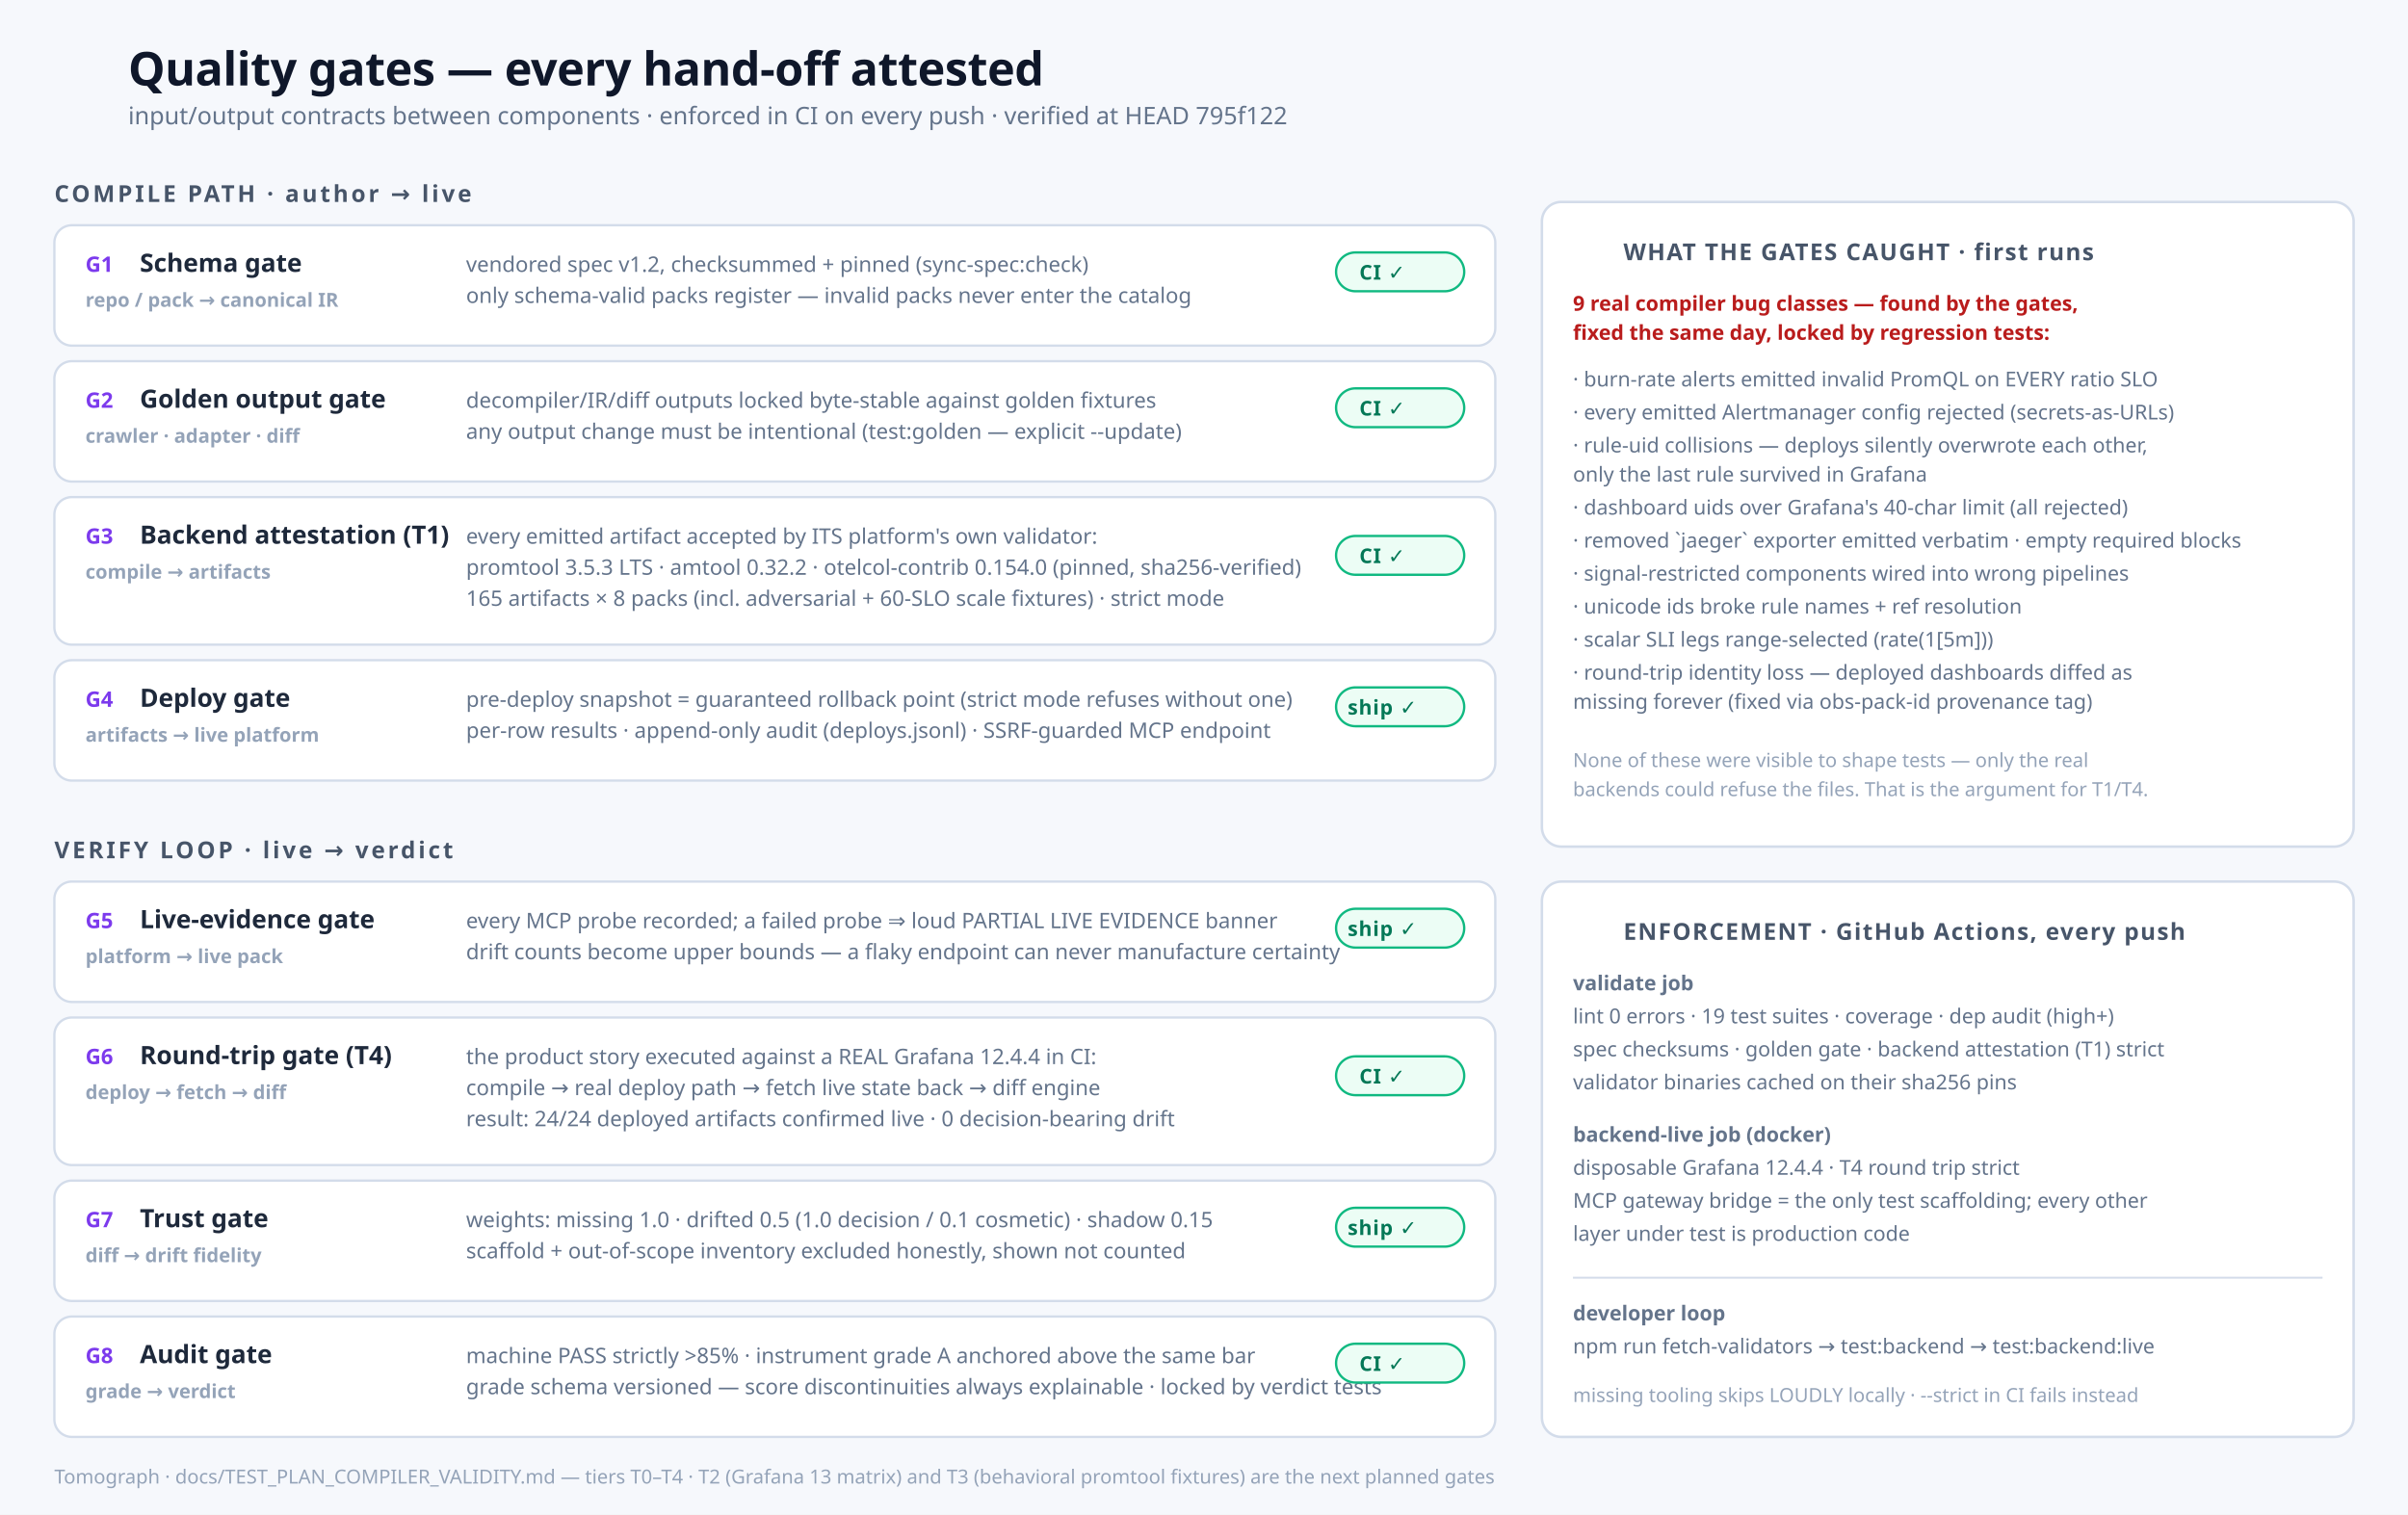
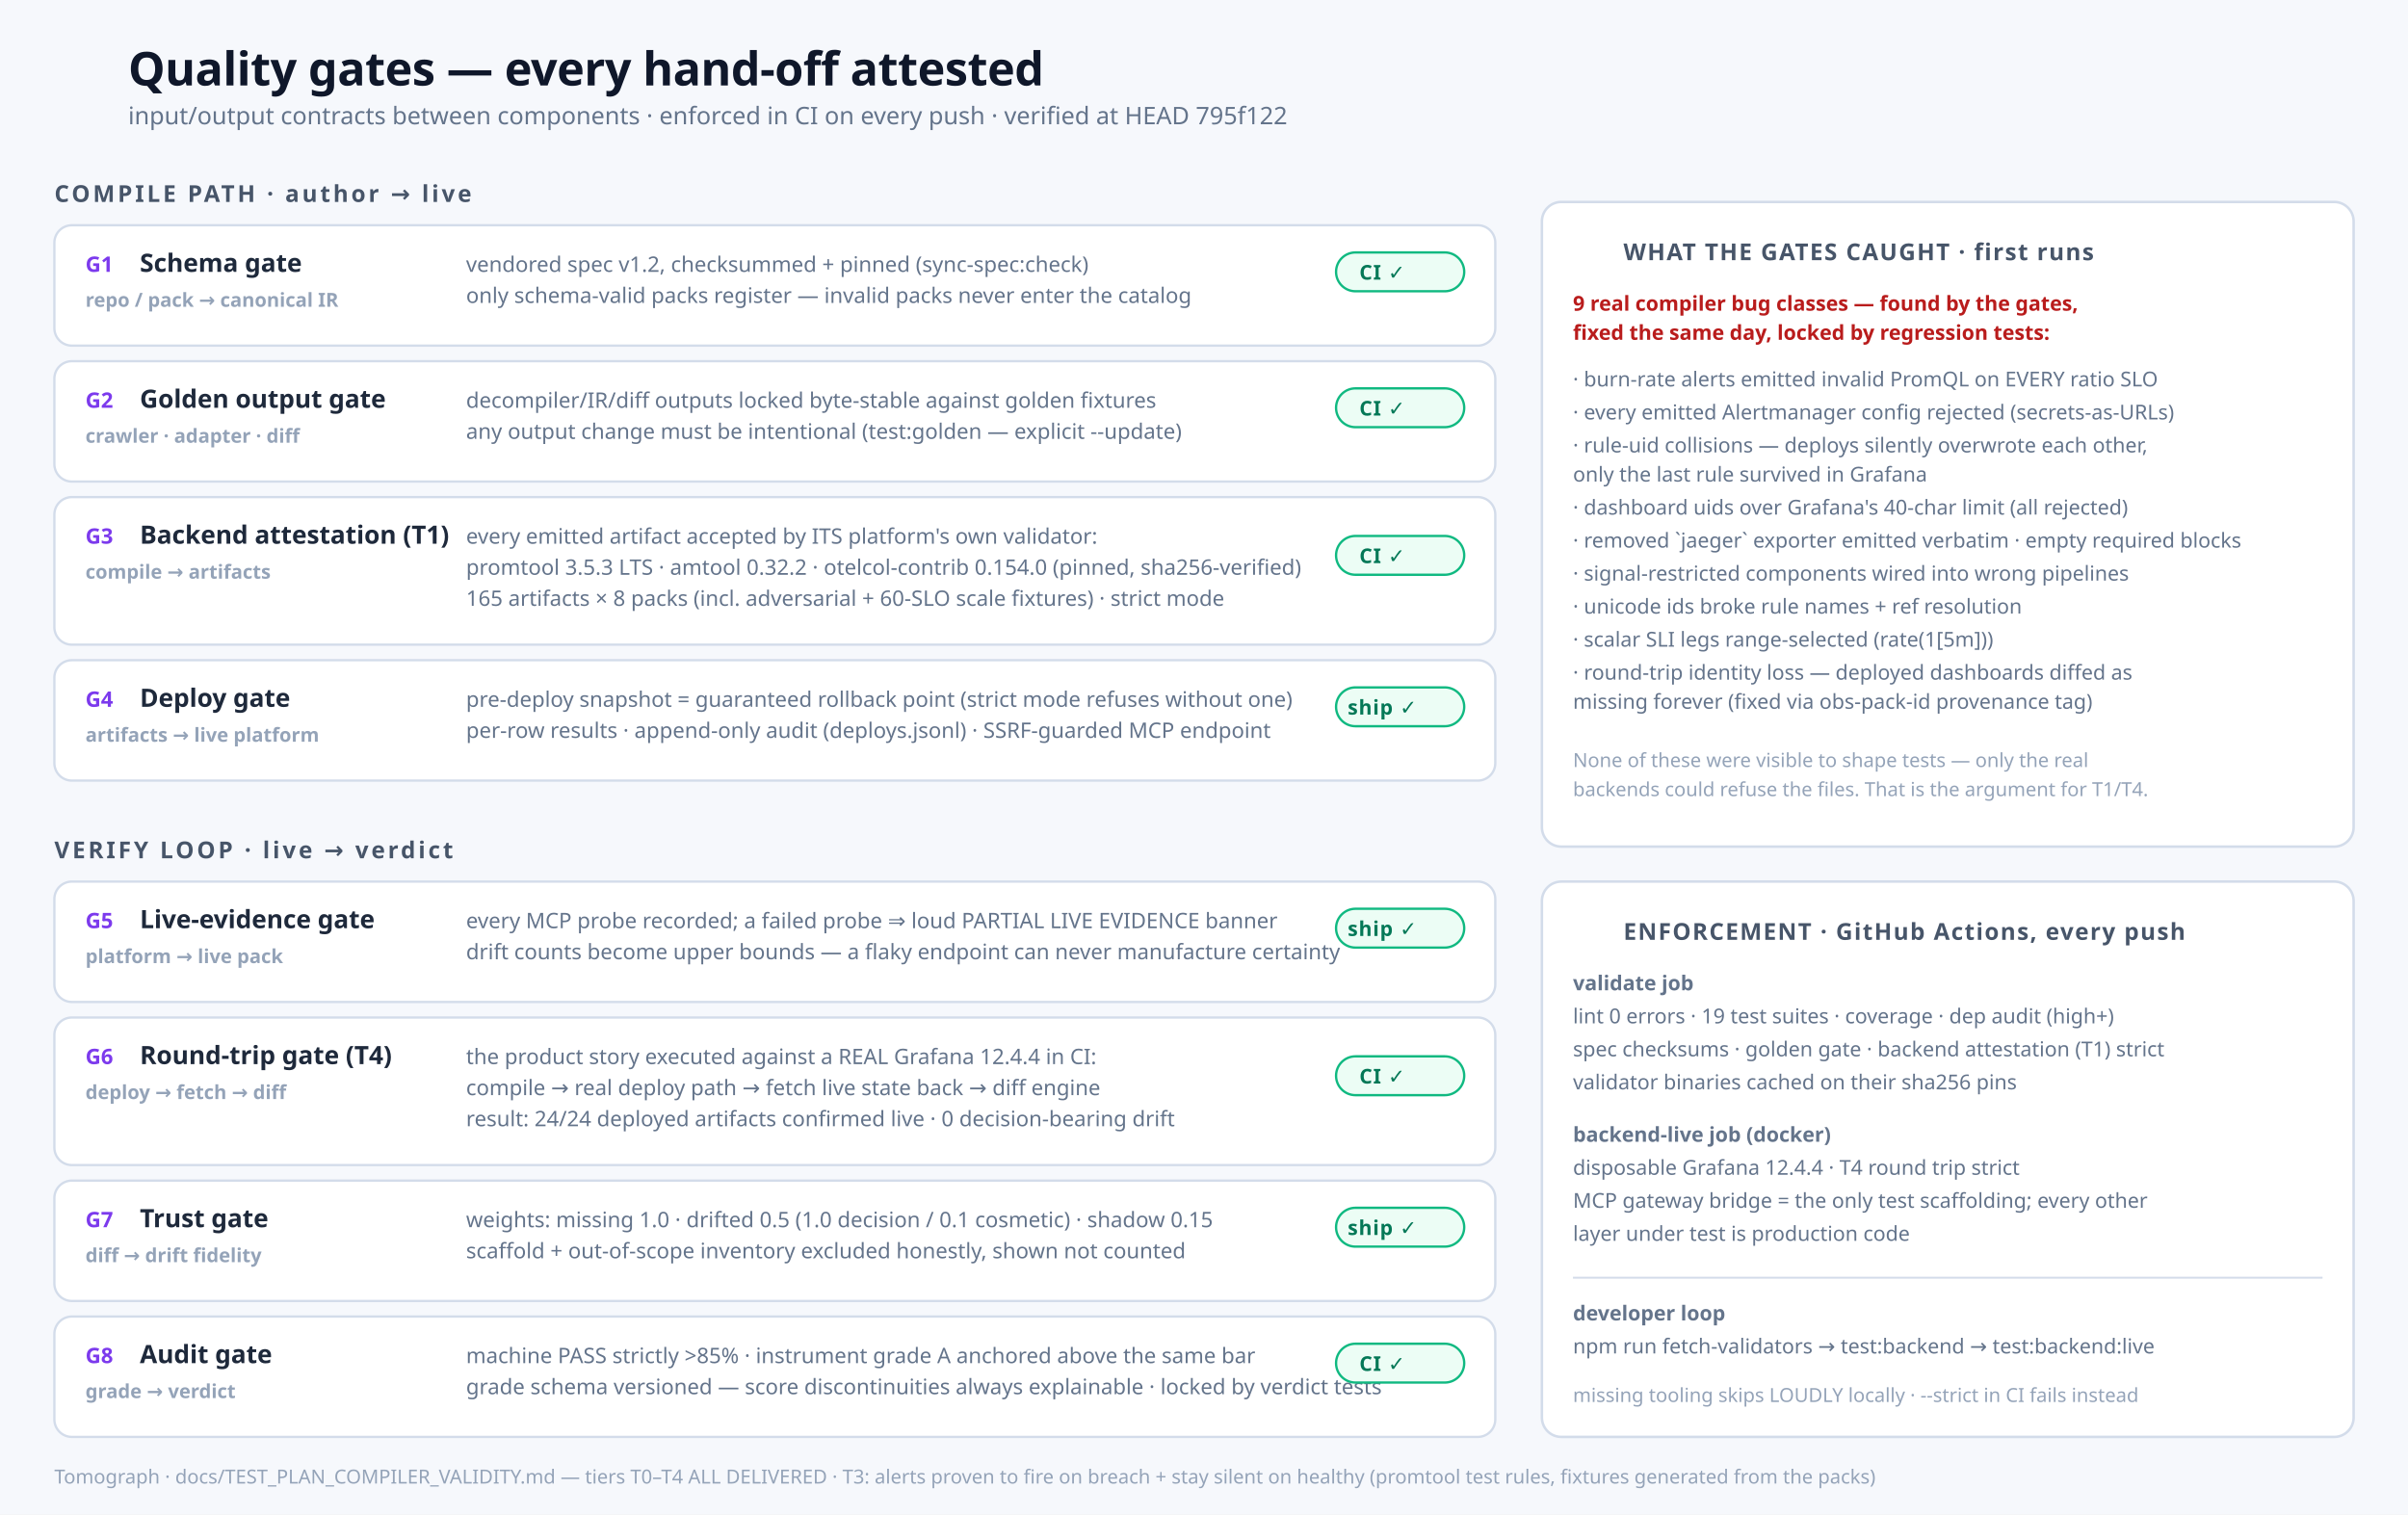
<svg xmlns="http://www.w3.org/2000/svg" viewBox="0 0 1240 780" font-family="ui-sans-serif, system-ui, sans-serif">
  <style>
  .pg{fill:#f6f8fc;}
  .h1{fill:#0f172a;font-size:24px;font-weight:800;letter-spacing:-.2px;}
  .h2{fill:#64748b;font-size:12.5px;}
  .sec{fill:#475569;font-size:12px;font-weight:800;letter-spacing:.12em;}
  .row{fill:#ffffff;stroke:#d3dcea;stroke-width:1.2;}
  .gnum{fill:#7c3aed;font-size:11px;font-weight:800;}
  .gname{fill:#1e293b;font-size:13px;font-weight:700;}
  .gmech{fill:#64748b;font-size:11px;}
  .flow{fill:#94a3b8;font-size:10px;font-weight:600;}
  .ok{fill:#047857;font-size:10.5px;font-weight:800;letter-spacing:.04em;}
  .okchip{fill:#ecfdf5;stroke:#10b981;stroke-width:1.2;}
  .panel{fill:#ffffff;stroke:#d3dcea;stroke-width:1.3;}
  .pt{fill:#475569;font-size:12px;font-weight:800;letter-spacing:.06em;}
  .pi{fill:#64748b;font-size:10.6px;}
  .red{fill:#b91c1c;}
  .note{fill:#94a3b8;font-size:10px;}
  .i{fill:none;stroke-width:1.8;stroke-linecap:round;stroke-linejoin:round;}
</style>
  <defs>
    <symbol id="g-shield" viewBox="0 0 24 24">
      <path class="i" d="M12 3l7 3v5c0 4.5-3 8-7 10-4-2-7-5.5-7-10V6z" />
      <path class="i" d="M9 12l2 2 4-4" />
    </symbol>
    <symbol id="g-bug" viewBox="0 0 24 24">
      <circle class="i" cx="12" cy="13" r="5" />
      <path class="i" d="M12 8V5M8.5 9.5L6 7M15.5 9.5L18 7M7 13H4M20 13h-3M8.5 16.5L6 19M15.5 16.5L18 19" />
    </symbol>
    <symbol id="g-ci" viewBox="0 0 24 24">
      <circle class="i" cx="12" cy="12" r="9" />
      <path class="i" d="M8.5 12.5l2.5 2.5 4.5-5" />
    </symbol>
  </defs>
  <rect class="pg" x="0" y="0" width="1240" height="780" />
  <use href="#g-shield" x="28" y="24" width="26" height="26" color="#7c3aed" />
  <text class="h1" x="66" y="44">Quality gates — every hand-off attested</text>
  <text class="h2" x="66" y="64">input/output contracts between components · enforced in CI on every push · verified at HEAD 795f122</text>
  <text class="sec" x="28" y="104">COMPILE PATH · author → live</text>
  <g>
    <rect class="row" x="28" y="116" width="742" height="62" rx="9" />
    <text class="gnum" x="44" y="140">G1</text>
    <text class="gname" x="72" y="140">Schema gate</text>
    <text class="flow" x="44" y="158">repo / pack → canonical IR</text>
    <text class="gmech" x="240" y="140">vendored spec v1.2, checksummed + pinned (sync-spec:check)</text>
    <text class="gmech" x="240" y="156">only schema-valid packs register — invalid packs never enter the catalog</text>
    <rect class="okchip" x="688" y="130" width="66" height="20" rx="10" />
    <text class="ok" x="700" y="144">CI ✓</text>
  </g>
  <g>
    <rect class="row" x="28" y="186" width="742" height="62" rx="9" />
    <text class="gnum" x="44" y="210">G2</text>
    <text class="gname" x="72" y="210">Golden output gate</text>
    <text class="flow" x="44" y="228">crawler · adapter · diff</text>
    <text class="gmech" x="240" y="210">decompiler/IR/diff outputs locked byte-stable against golden fixtures</text>
    <text class="gmech" x="240" y="226">any output change must be intentional (test:golden — explicit --update)</text>
    <rect class="okchip" x="688" y="200" width="66" height="20" rx="10" />
    <text class="ok" x="700" y="214">CI ✓</text>
  </g>
  <g>
    <rect class="row" x="28" y="256" width="742" height="76" rx="9" />
    <text class="gnum" x="44" y="280">G3</text>
    <text class="gname" x="72" y="280">Backend attestation (T1)</text>
    <text class="flow" x="44" y="298">compile → artifacts</text>
    <text class="gmech" x="240" y="280">every emitted artifact accepted by ITS platform's own validator:</text>
    <text class="gmech" x="240" y="296">promtool 3.5.3 LTS · amtool 0.32.2 · otelcol-contrib 0.154.0 (pinned, sha256-verified)</text>
    <text class="gmech" x="240" y="312">165 artifacts × 8 packs (incl. adversarial + 60-SLO scale fixtures) · strict mode</text>
    <rect class="okchip" x="688" y="276" width="66" height="20" rx="10" />
    <text class="ok" x="700" y="290">CI ✓</text>
  </g>
  <g>
    <rect class="row" x="28" y="340" width="742" height="62" rx="9" />
    <text class="gnum" x="44" y="364">G4</text>
    <text class="gname" x="72" y="364">Deploy gate</text>
    <text class="flow" x="44" y="382">artifacts → live platform</text>
    <text class="gmech" x="240" y="364">pre-deploy snapshot = guaranteed rollback point (strict mode refuses without one)</text>
    <text class="gmech" x="240" y="380">per-row results · append-only audit (deploys.jsonl) · SSRF-guarded MCP endpoint</text>
    <rect class="okchip" x="688" y="354" width="66" height="20" rx="10" />
    <text class="ok" x="694" y="368">ship ✓</text>
  </g>
  <text class="sec" x="28" y="442">VERIFY LOOP · live → verdict</text>
  <g>
    <rect class="row" x="28" y="454" width="742" height="62" rx="9" />
    <text class="gnum" x="44" y="478">G5</text>
    <text class="gname" x="72" y="478">Live-evidence gate</text>
    <text class="flow" x="44" y="496">platform → live pack</text>
    <text class="gmech" x="240" y="478">every MCP probe recorded; a failed probe ⇒ loud PARTIAL LIVE EVIDENCE banner</text>
    <text class="gmech" x="240" y="494">drift counts become upper bounds — a flaky endpoint can never manufacture certainty</text>
    <rect class="okchip" x="688" y="468" width="66" height="20" rx="10" />
    <text class="ok" x="694" y="482">ship ✓</text>
  </g>
  <g>
    <rect class="row" x="28" y="524" width="742" height="76" rx="9" />
    <text class="gnum" x="44" y="548">G6</text>
    <text class="gname" x="72" y="548">Round-trip gate (T4)</text>
    <text class="flow" x="44" y="566">deploy → fetch → diff</text>
    <text class="gmech" x="240" y="548">the product story executed against a REAL Grafana 12.4.4 in CI:</text>
    <text class="gmech" x="240" y="564">compile → real deploy path → fetch live state back → diff engine</text>
    <text class="gmech" x="240" y="580">result: 24/24 deployed artifacts confirmed live · 0 decision-bearing drift</text>
    <rect class="okchip" x="688" y="544" width="66" height="20" rx="10" />
    <text class="ok" x="700" y="558">CI ✓</text>
  </g>
  <g>
    <rect class="row" x="28" y="608" width="742" height="62" rx="9" />
    <text class="gnum" x="44" y="632">G7</text>
    <text class="gname" x="72" y="632">Trust gate</text>
    <text class="flow" x="44" y="650">diff → drift fidelity</text>
    <text class="gmech" x="240" y="632">weights: missing 1.0 · drifted 0.5 (1.0 decision / 0.1 cosmetic) · shadow 0.15</text>
    <text class="gmech" x="240" y="648">scaffold + out-of-scope inventory excluded honestly, shown not counted</text>
    <rect class="okchip" x="688" y="622" width="66" height="20" rx="10" />
    <text class="ok" x="694" y="636">ship ✓</text>
  </g>
  <g>
    <rect class="row" x="28" y="678" width="742" height="62" rx="9" />
    <text class="gnum" x="44" y="702">G8</text>
    <text class="gname" x="72" y="702">Audit gate</text>
    <text class="flow" x="44" y="720">grade → verdict</text>
    <text class="gmech" x="240" y="702">machine PASS strictly &gt;85% · instrument grade A anchored above the same bar</text>
    <text class="gmech" x="240" y="718">grade schema versioned — score discontinuities always explainable · locked by verdict tests</text>
    <rect class="okchip" x="688" y="692" width="66" height="20" rx="10" />
    <text class="ok" x="700" y="706">CI ✓</text>
  </g>
  <g>
    <rect class="panel" x="794" y="104" width="418" height="332" rx="10" />
    <use href="#g-bug" x="810" y="120" width="18" height="18" color="#b91c1c" />
    <text class="pt" x="836" y="134">WHAT THE GATES CAUGHT · first runs</text>
    <text class="pi red" x="810" y="160" font-weight="700">9 real compiler bug classes — found by the gates,</text>
    <text class="pi red" x="810" y="175" font-weight="700">fixed the same day, locked by regression tests:</text>
    <text class="pi" x="810" y="199">· burn-rate alerts emitted invalid PromQL on EVERY ratio SLO</text>
    <text class="pi" x="810" y="216">· every emitted Alertmanager config rejected (secrets-as-URLs)</text>
    <text class="pi" x="810" y="233">· rule-uid collisions — deploys silently overwrote each other,</text>
    <text class="pi" x="810" y="248">  only the last rule survived in Grafana</text>
    <text class="pi" x="810" y="265">· dashboard uids over Grafana's 40-char limit (all rejected)</text>
    <text class="pi" x="810" y="282">· removed `jaeger` exporter emitted verbatim · empty required blocks</text>
    <text class="pi" x="810" y="299">· signal-restricted components wired into wrong pipelines</text>
    <text class="pi" x="810" y="316">· unicode ids broke rule names + ref resolution</text>
    <text class="pi" x="810" y="333">· scalar SLI legs range-selected (rate(1[5m]))</text>
    <text class="pi" x="810" y="350">· round-trip identity loss — deployed dashboards diffed as</text>
    <text class="pi" x="810" y="365">  missing forever (fixed via obs-pack-id provenance tag)</text>
    <text class="note" x="810" y="395">None of these were visible to shape tests — only the real</text>
    <text class="note" x="810" y="410">backends could refuse the files. That is the argument for T1/T4.</text>
  </g>
  <g>
    <rect class="panel" x="794" y="454" width="418" height="286" rx="10" />
    <use href="#g-ci" x="810" y="470" width="18" height="18" color="#047857" />
    <text class="pt" x="836" y="484">ENFORCEMENT · GitHub Actions, every push</text>
    <text class="pi" x="810" y="510" font-weight="700" fill="#1e293b">validate job</text>
    <text class="pi" x="810" y="527">lint 0 errors · 19 test suites · coverage · dep audit (high+)</text>
    <text class="pi" x="810" y="544">spec checksums · golden gate · backend attestation (T1) strict</text>
    <text class="pi" x="810" y="561">validator binaries cached on their sha256 pins</text>
    <text class="pi" x="810" y="588" font-weight="700" fill="#1e293b">backend-live job (docker)</text>
    <text class="pi" x="810" y="605">disposable Grafana 12.4.4 · T4 round trip strict</text>
    <text class="pi" x="810" y="622">MCP gateway bridge = the only test scaffolding; every other</text>
    <text class="pi" x="810" y="639">layer under test is production code</text>
    <line x1="810" y1="658" x2="1196" y2="658" stroke="#d3dcea" />
    <text class="pi" x="810" y="680" font-weight="700" fill="#1e293b">developer loop</text>
    <text class="pi" x="810" y="697">npm run fetch-validators → test:backend → test:backend:live</text>
    <text class="note" x="810" y="722">missing tooling skips LOUDLY locally · --strict in CI fails instead</text>
  </g>
-   <text class="note" x="28" y="764">Tomograph · docs/TEST_PLAN_COMPILER_VALIDITY.md — tiers T0–T4 · T2 (Grafana 13 matrix) and T3 (behavioral promtool fixtures) are the next planned gates</text>
+   <text class="note" x="28" y="764">Tomograph · docs/TEST_PLAN_COMPILER_VALIDITY.md — tiers T0–T4 ALL DELIVERED · T3: alerts proven to fire on breach + stay silent on healthy (promtool test rules, fixtures generated from the packs)</text>
</svg>
